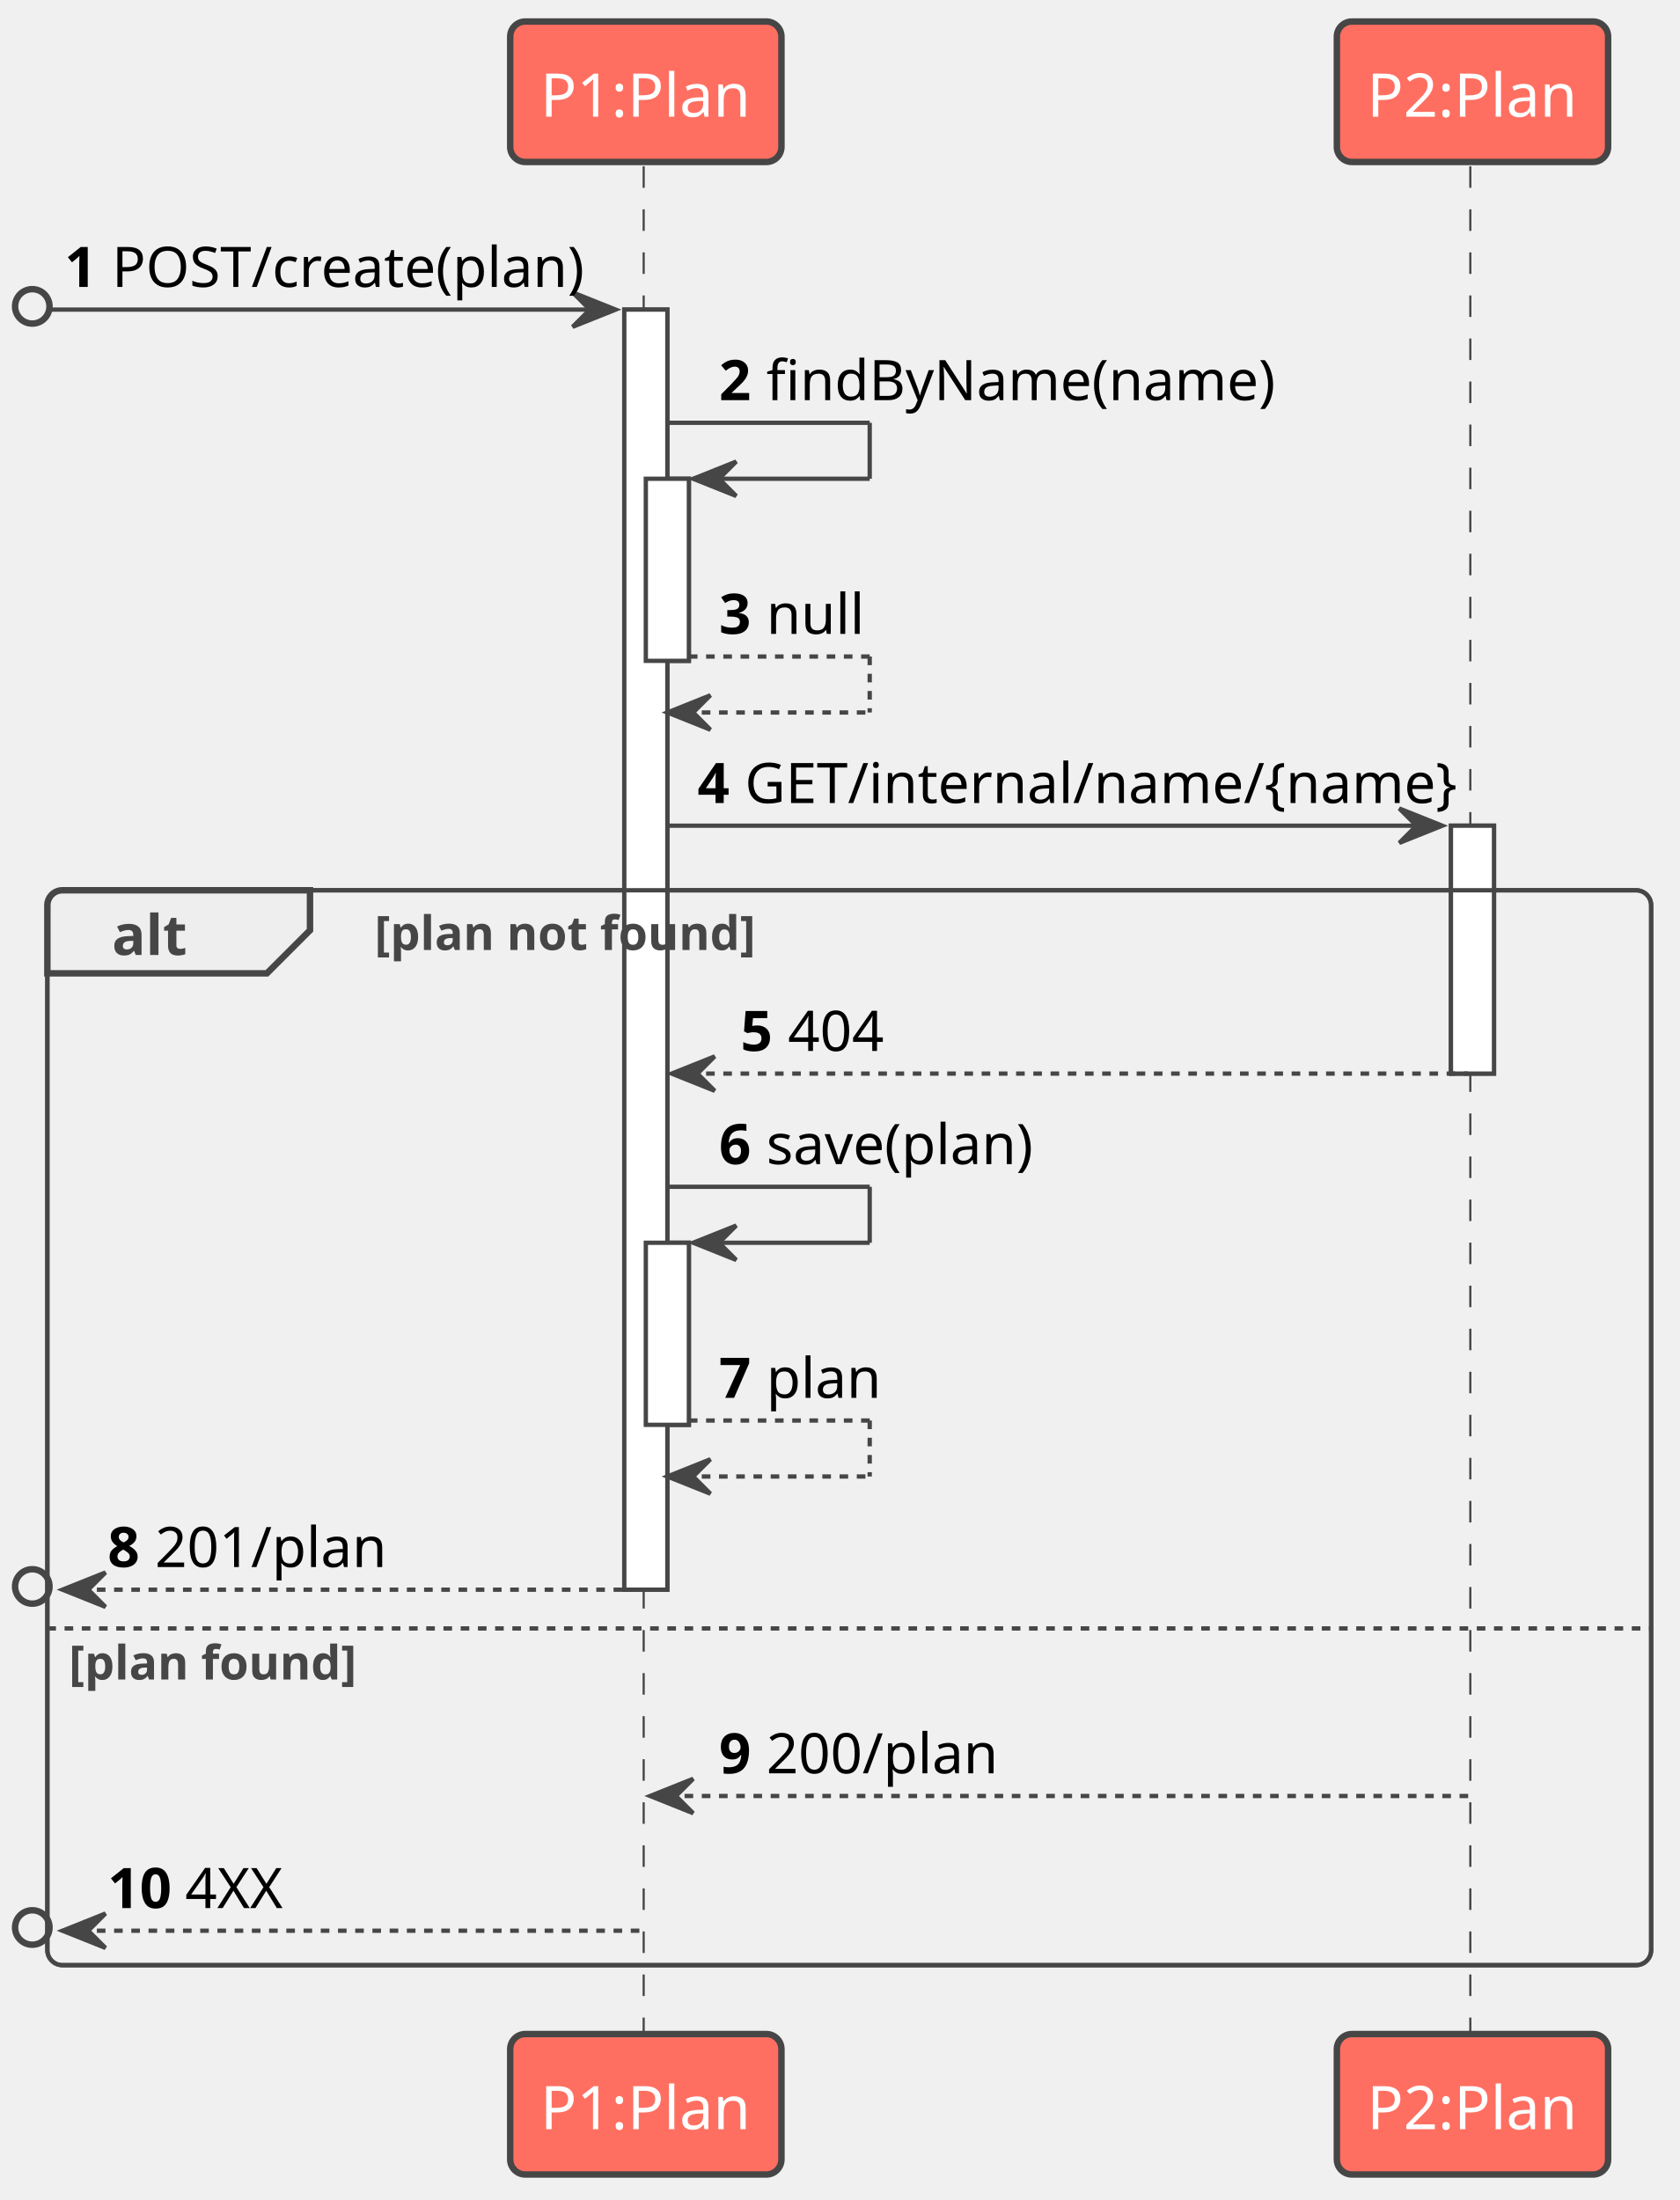
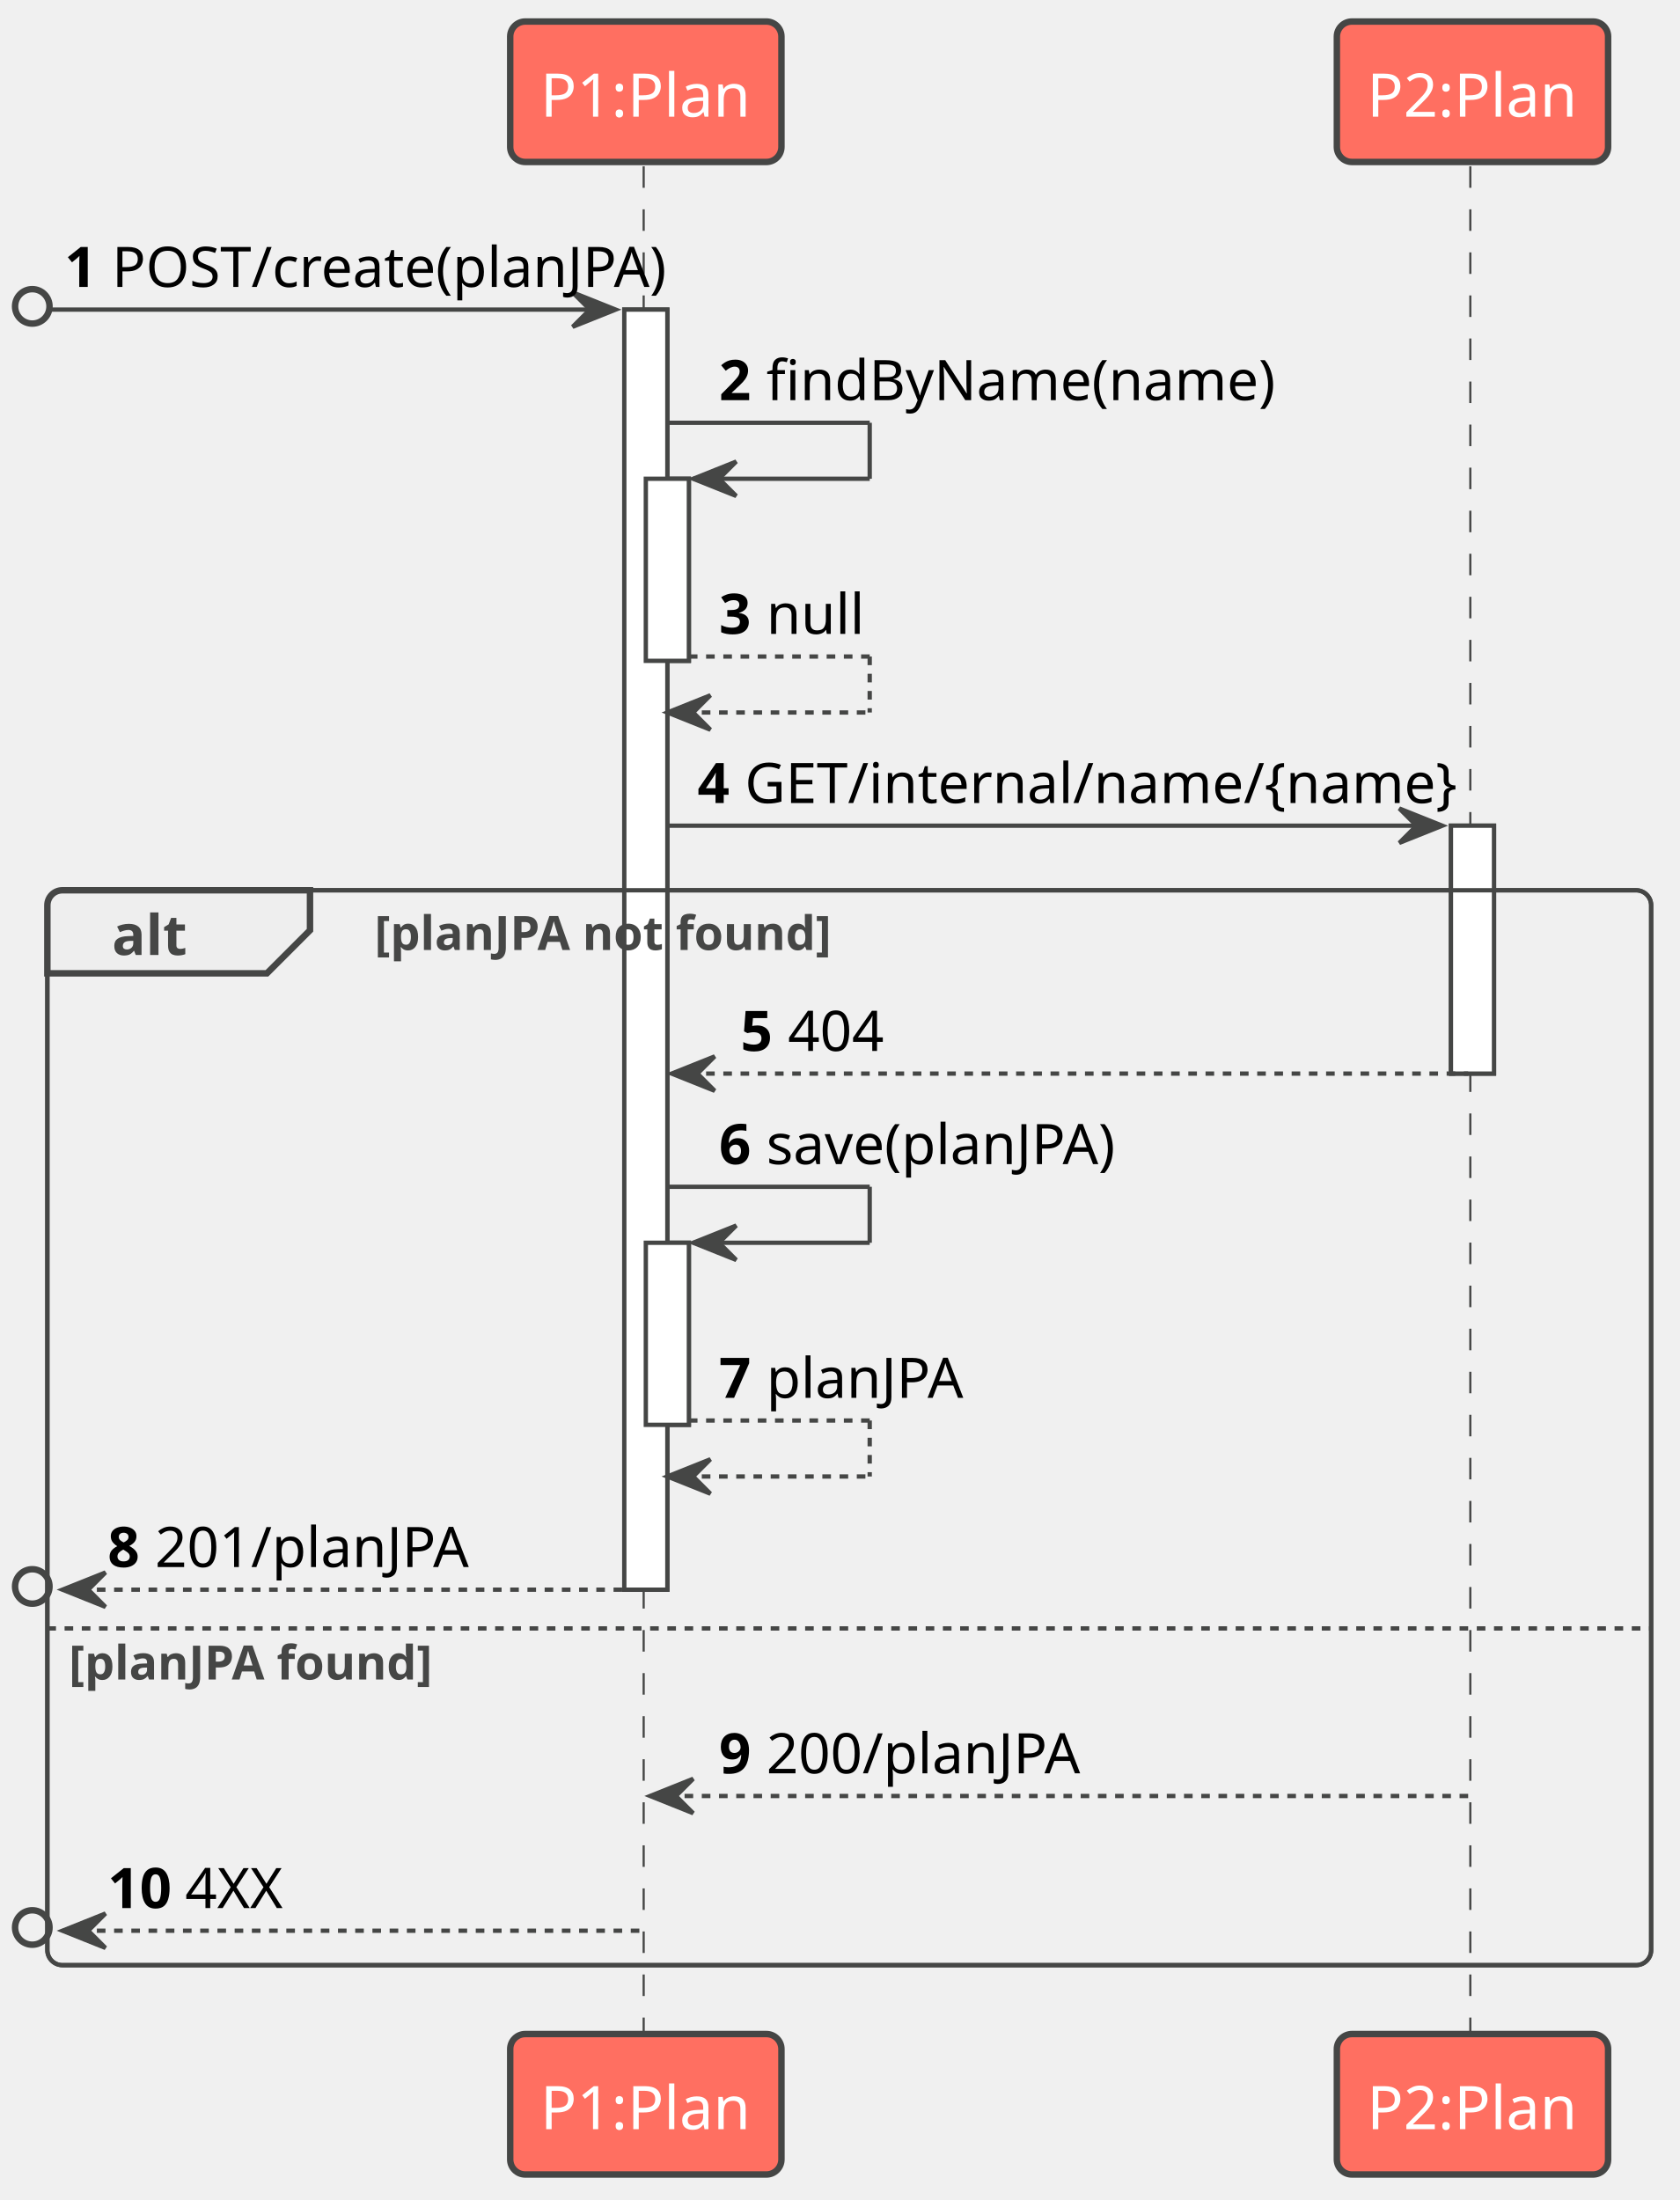
<svg xmlns="http://www.w3.org/2000/svg" contentStyleType="text/css" height="511px" preserveAspectRatio="none" style="width:390px;height:511px;" version="1.1" viewBox="0 0 390 511" width="390px" zoomAndPan="magnify">
  <defs />
  <g>
    <rect fill="#FFFFFF" height="297.328" style="stroke:#454645;stroke-width:1.0;" width="10" x="145" y="71.912" />
    <rect fill="#FFFFFF" height="42.291" style="stroke:#454645;stroke-width:1.0;" width="10" x="150" y="111.203" />
    <rect fill="#FFFFFF" height="42.291" style="stroke:#454645;stroke-width:1.0;" width="10" x="150" y="288.658" />
    <rect fill="#FFFFFF" height="57.582" style="stroke:#454645;stroke-width:1.0;" width="10" x="337" y="191.785" />
    <rect fill="none" height="249.668" rx="3.5" ry="3.5" style="stroke:#454645;stroke-width:1.0;" width="372.5" x="11" y="206.785" />
    <line style="stroke:#454645;stroke-width:0.5;stroke-dasharray:5.0,5.0;" x1="149.5" x2="149.5" y1="38.621" y2="473.453" />
    <line style="stroke:#454645;stroke-width:0.5;stroke-dasharray:5.0,5.0;" x1="341.5" x2="341.5" y1="38.621" y2="473.453" />
    <rect fill="#FF6F61" height="32.621" rx="3.5" ry="3.5" style="stroke:#454645;stroke-width:1.5;" width="63" x="118.5" y="5" />
    <text fill="#FFFFFF" font-family="sans-serif" font-size="14" lengthAdjust="spacing" textLength="49" x="125.5" y="27.107">P1:Plan</text>
    <rect fill="#FF6F61" height="32.621" rx="3.5" ry="3.5" style="stroke:#454645;stroke-width:1.5;" width="63" x="118.5" y="472.453" />
    <text fill="#FFFFFF" font-family="sans-serif" font-size="14" lengthAdjust="spacing" textLength="49" x="125.5" y="494.56">P1:Plan</text>
    <rect fill="#FF6F61" height="32.621" rx="3.5" ry="3.5" style="stroke:#454645;stroke-width:1.5;" width="63" x="310.5" y="5" />
    <text fill="#FFFFFF" font-family="sans-serif" font-size="14" lengthAdjust="spacing" textLength="49" x="317.5" y="27.107">P2:Plan</text>
    <rect fill="#FF6F61" height="32.621" rx="3.5" ry="3.5" style="stroke:#454645;stroke-width:1.5;" width="63" x="310.5" y="472.453" />
    <text fill="#FFFFFF" font-family="sans-serif" font-size="14" lengthAdjust="spacing" textLength="49" x="317.5" y="494.56">P2:Plan</text>
    <rect fill="#FFFFFF" height="297.328" style="stroke:#454645;stroke-width:1.0;" width="10" x="145" y="71.912" />
    <rect fill="#FFFFFF" height="42.291" style="stroke:#454645;stroke-width:1.0;" width="10" x="150" y="111.203" />
    <rect fill="#FFFFFF" height="42.291" style="stroke:#454645;stroke-width:1.0;" width="10" x="150" y="288.658" />
    <rect fill="#FFFFFF" height="57.582" style="stroke:#454645;stroke-width:1.0;" width="10" x="337" y="191.785" />
    <ellipse cx="7.5" cy="71.162" fill="none" rx="4" ry="4" style="stroke:#454645;stroke-width:1.5;" />
    <polygon fill="#454645" points="133,67.912,143,71.912,133,75.912,137,71.912" style="stroke:#454645;stroke-width:1.0;" />
    <line style="stroke:#454645;stroke-width:1.0;" x1="12" x2="139" y1="71.912" y2="71.912" />
    <text fill="#000000" font-family="sans-serif" font-size="13" font-weight="bold" lengthAdjust="spacing" textLength="7" x="15" y="66.649">1</text>
-     <text fill="#000000" font-family="sans-serif" font-size="13" lengthAdjust="spacing" textLength="107" x="26" y="66.649">POST/create(plan)</text>
+     <text fill="#000000" font-family="sans-serif" font-size="13" lengthAdjust="spacing" textLength="107" x="26" y="66.649">POST/create(planJPA)</text>
    <line style="stroke:#454645;stroke-width:1.0;" x1="155" x2="202" y1="98.203" y2="98.203" />
    <line style="stroke:#454645;stroke-width:1.0;" x1="202" x2="202" y1="98.203" y2="111.203" />
    <line style="stroke:#454645;stroke-width:1.0;" x1="161" x2="202" y1="111.203" y2="111.203" />
    <polygon fill="#454645" points="171,107.203,161,111.203,171,115.203,167,111.203" style="stroke:#454645;stroke-width:1.0;" />
    <text fill="#000000" font-family="sans-serif" font-size="13" font-weight="bold" lengthAdjust="spacing" textLength="7" x="167" y="92.94">2</text>
    <text fill="#000000" font-family="sans-serif" font-size="13" lengthAdjust="spacing" textLength="110" x="178" y="92.94">findByName(name)</text>
    <line style="stroke:#454645;stroke-width:1.0;stroke-dasharray:2.0,2.0;" x1="160" x2="202" y1="152.494" y2="152.494" />
    <line style="stroke:#454645;stroke-width:1.0;stroke-dasharray:2.0,2.0;" x1="202" x2="202" y1="152.494" y2="165.494" />
    <line style="stroke:#454645;stroke-width:1.0;stroke-dasharray:2.0,2.0;" x1="155" x2="202" y1="165.494" y2="165.494" />
    <polygon fill="#454645" points="165,161.494,155,165.494,165,169.494,161,165.494" style="stroke:#454645;stroke-width:1.0;" />
    <text fill="#000000" font-family="sans-serif" font-size="13" font-weight="bold" lengthAdjust="spacing" textLength="7" x="167" y="147.231">3</text>
    <text fill="#000000" font-family="sans-serif" font-size="13" lengthAdjust="spacing" textLength="20" x="178" y="147.231">null</text>
    <polygon fill="#454645" points="325,187.785,335,191.785,325,195.785,329,191.785" style="stroke:#454645;stroke-width:1.0;" />
    <line style="stroke:#454645;stroke-width:1.0;" x1="155" x2="331" y1="191.785" y2="191.785" />
    <text fill="#000000" font-family="sans-serif" font-size="13" font-weight="bold" lengthAdjust="spacing" textLength="7" x="162" y="186.523">4</text>
    <text fill="#000000" font-family="sans-serif" font-size="13" lengthAdjust="spacing" textLength="152" x="173" y="186.523">GET/internal/name/{name}</text>
    <path d="M14.5,206.785 L72,206.785 L72,216.076 L62,226.076 L11,226.076 L11,210.285 A3.5,3.5 0 0 1 14.5,206.785 " fill="#EEEEEE" style="stroke:#454645;stroke-width:1.5;" />
    <rect fill="none" height="249.668" rx="3.5" ry="3.5" style="stroke:#454645;stroke-width:1.0;" width="372.5" x="11" y="206.785" />
    <text fill="#454645" font-family="sans-serif" font-size="13" font-weight="bold" lengthAdjust="spacing" textLength="16" x="26" y="221.814">alt</text>
-     <text fill="#454645" font-family="sans-serif" font-size="11" font-weight="bold" lengthAdjust="spacing" textLength="87" x="87" y="220.655">[plan not found]</text>
+     <text fill="#454645" font-family="sans-serif" font-size="11" font-weight="bold" lengthAdjust="spacing" textLength="87" x="87" y="220.655">[planJPA not found]</text>
    <polygon fill="#454645" points="166,245.367,156,249.367,166,253.367,162,249.367" style="stroke:#454645;stroke-width:1.0;" />
    <line style="stroke:#454645;stroke-width:1.0;stroke-dasharray:2.0,2.0;" x1="160" x2="341" y1="249.367" y2="249.367" />
    <text fill="#000000" font-family="sans-serif" font-size="13" font-weight="bold" lengthAdjust="spacing" textLength="7" x="172" y="244.105">5</text>
    <text fill="#000000" font-family="sans-serif" font-size="13" lengthAdjust="spacing" textLength="21" x="183" y="244.105">404</text>
    <line style="stroke:#454645;stroke-width:1.0;" x1="155" x2="202" y1="275.658" y2="275.658" />
    <line style="stroke:#454645;stroke-width:1.0;" x1="202" x2="202" y1="275.658" y2="288.658" />
    <line style="stroke:#454645;stroke-width:1.0;" x1="161" x2="202" y1="288.658" y2="288.658" />
    <polygon fill="#454645" points="171,284.658,161,288.658,171,292.658,167,288.658" style="stroke:#454645;stroke-width:1.0;" />
    <text fill="#000000" font-family="sans-serif" font-size="13" font-weight="bold" lengthAdjust="spacing" textLength="7" x="167" y="270.396">6</text>
-     <text fill="#000000" font-family="sans-serif" font-size="13" lengthAdjust="spacing" textLength="58" x="178" y="270.396">save(plan)</text>
+     <text fill="#000000" font-family="sans-serif" font-size="13" lengthAdjust="spacing" textLength="58" x="178" y="270.396">save(planJPA)</text>
    <line style="stroke:#454645;stroke-width:1.0;stroke-dasharray:2.0,2.0;" x1="160" x2="202" y1="329.949" y2="329.949" />
    <line style="stroke:#454645;stroke-width:1.0;stroke-dasharray:2.0,2.0;" x1="202" x2="202" y1="329.949" y2="342.949" />
    <line style="stroke:#454645;stroke-width:1.0;stroke-dasharray:2.0,2.0;" x1="155" x2="202" y1="342.949" y2="342.949" />
    <polygon fill="#454645" points="165,338.949,155,342.949,165,346.949,161,342.949" style="stroke:#454645;stroke-width:1.0;" />
    <text fill="#000000" font-family="sans-serif" font-size="13" font-weight="bold" lengthAdjust="spacing" textLength="7" x="167" y="324.687">7</text>
-     <text fill="#000000" font-family="sans-serif" font-size="13" lengthAdjust="spacing" textLength="24" x="178" y="324.687">plan</text>
+     <text fill="#000000" font-family="sans-serif" font-size="13" lengthAdjust="spacing" textLength="24" x="178" y="324.687">planJPA</text>
    <ellipse cx="7.5" cy="368.49" fill="none" rx="4" ry="4" style="stroke:#454645;stroke-width:1.5;" />
    <polygon fill="#454645" points="24.5,365.24,14.5,369.24,24.5,373.24,20.5,369.24" style="stroke:#454645;stroke-width:1.0;" />
    <line style="stroke:#454645;stroke-width:1.0;stroke-dasharray:2.0,2.0;" x1="22.5" x2="149" y1="369.24" y2="369.24" />
    <text fill="#000000" font-family="sans-serif" font-size="13" font-weight="bold" lengthAdjust="spacing" textLength="7" x="25" y="363.978">8</text>
-     <text fill="#000000" font-family="sans-serif" font-size="13" lengthAdjust="spacing" textLength="49" x="36" y="363.978">201/plan</text>
+     <text fill="#000000" font-family="sans-serif" font-size="13" lengthAdjust="spacing" textLength="49" x="36" y="363.978">201/planJPA</text>
    <line style="stroke:#454645;stroke-width:1.0;stroke-dasharray:2.0,2.0;" x1="11" x2="383.5" y1="378.24" y2="378.24" />
-     <text fill="#454645" font-family="sans-serif" font-size="11" font-weight="bold" lengthAdjust="spacing" textLength="66" x="16" y="390.11">[plan found]</text>
+     <text fill="#454645" font-family="sans-serif" font-size="11" font-weight="bold" lengthAdjust="spacing" textLength="66" x="16" y="390.11">[planJPA found]</text>
    <polygon fill="#454645" points="161,413.162,151,417.162,161,421.162,157,417.162" style="stroke:#454645;stroke-width:1.0;" />
    <line style="stroke:#454645;stroke-width:1.0;stroke-dasharray:2.0,2.0;" x1="155" x2="341" y1="417.162" y2="417.162" />
    <text fill="#000000" font-family="sans-serif" font-size="13" font-weight="bold" lengthAdjust="spacing" textLength="7" x="167" y="411.899">9</text>
-     <text fill="#000000" font-family="sans-serif" font-size="13" lengthAdjust="spacing" textLength="49" x="178" y="411.899">200/plan</text>
+     <text fill="#000000" font-family="sans-serif" font-size="13" lengthAdjust="spacing" textLength="49" x="178" y="411.899">200/planJPA</text>
    <ellipse cx="7.5" cy="447.703" fill="none" rx="4" ry="4" style="stroke:#454645;stroke-width:1.5;" />
    <polygon fill="#454645" points="24.5,444.453,14.5,448.453,24.5,452.453,20.5,448.453" style="stroke:#454645;stroke-width:1.0;" />
    <line style="stroke:#454645;stroke-width:1.0;stroke-dasharray:2.0,2.0;" x1="22.5" x2="149" y1="448.453" y2="448.453" />
    <text fill="#000000" font-family="sans-serif" font-size="13" font-weight="bold" lengthAdjust="spacing" textLength="14" x="25" y="443.19">10</text>
    <text fill="#000000" font-family="sans-serif" font-size="13" lengthAdjust="spacing" textLength="21" x="43" y="443.19">4XX</text>
  </g>
</svg>
